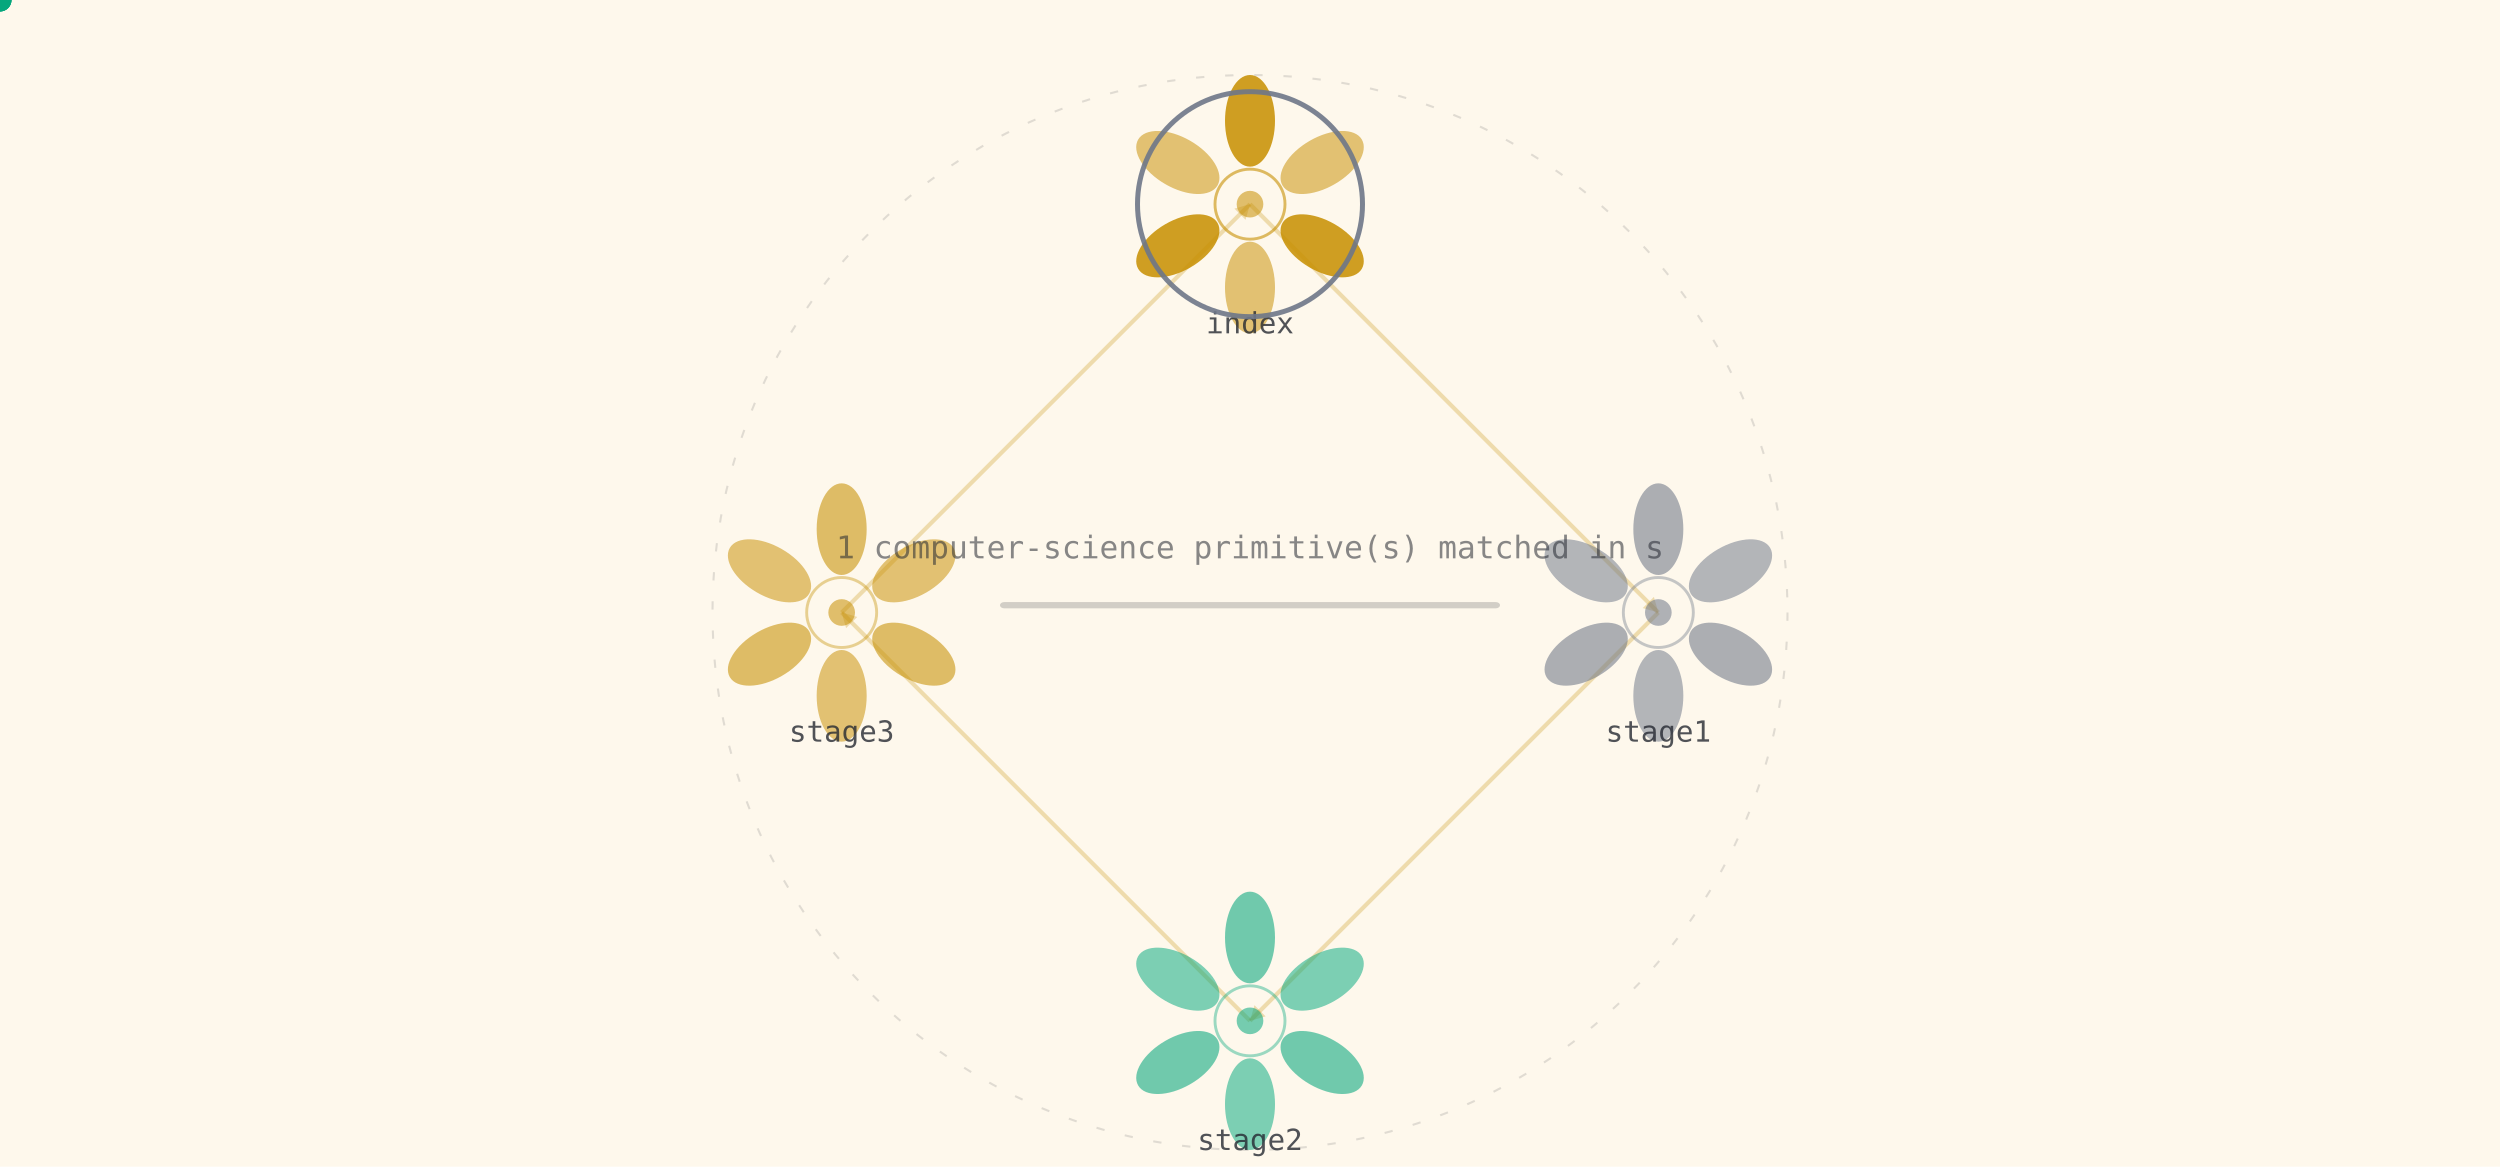
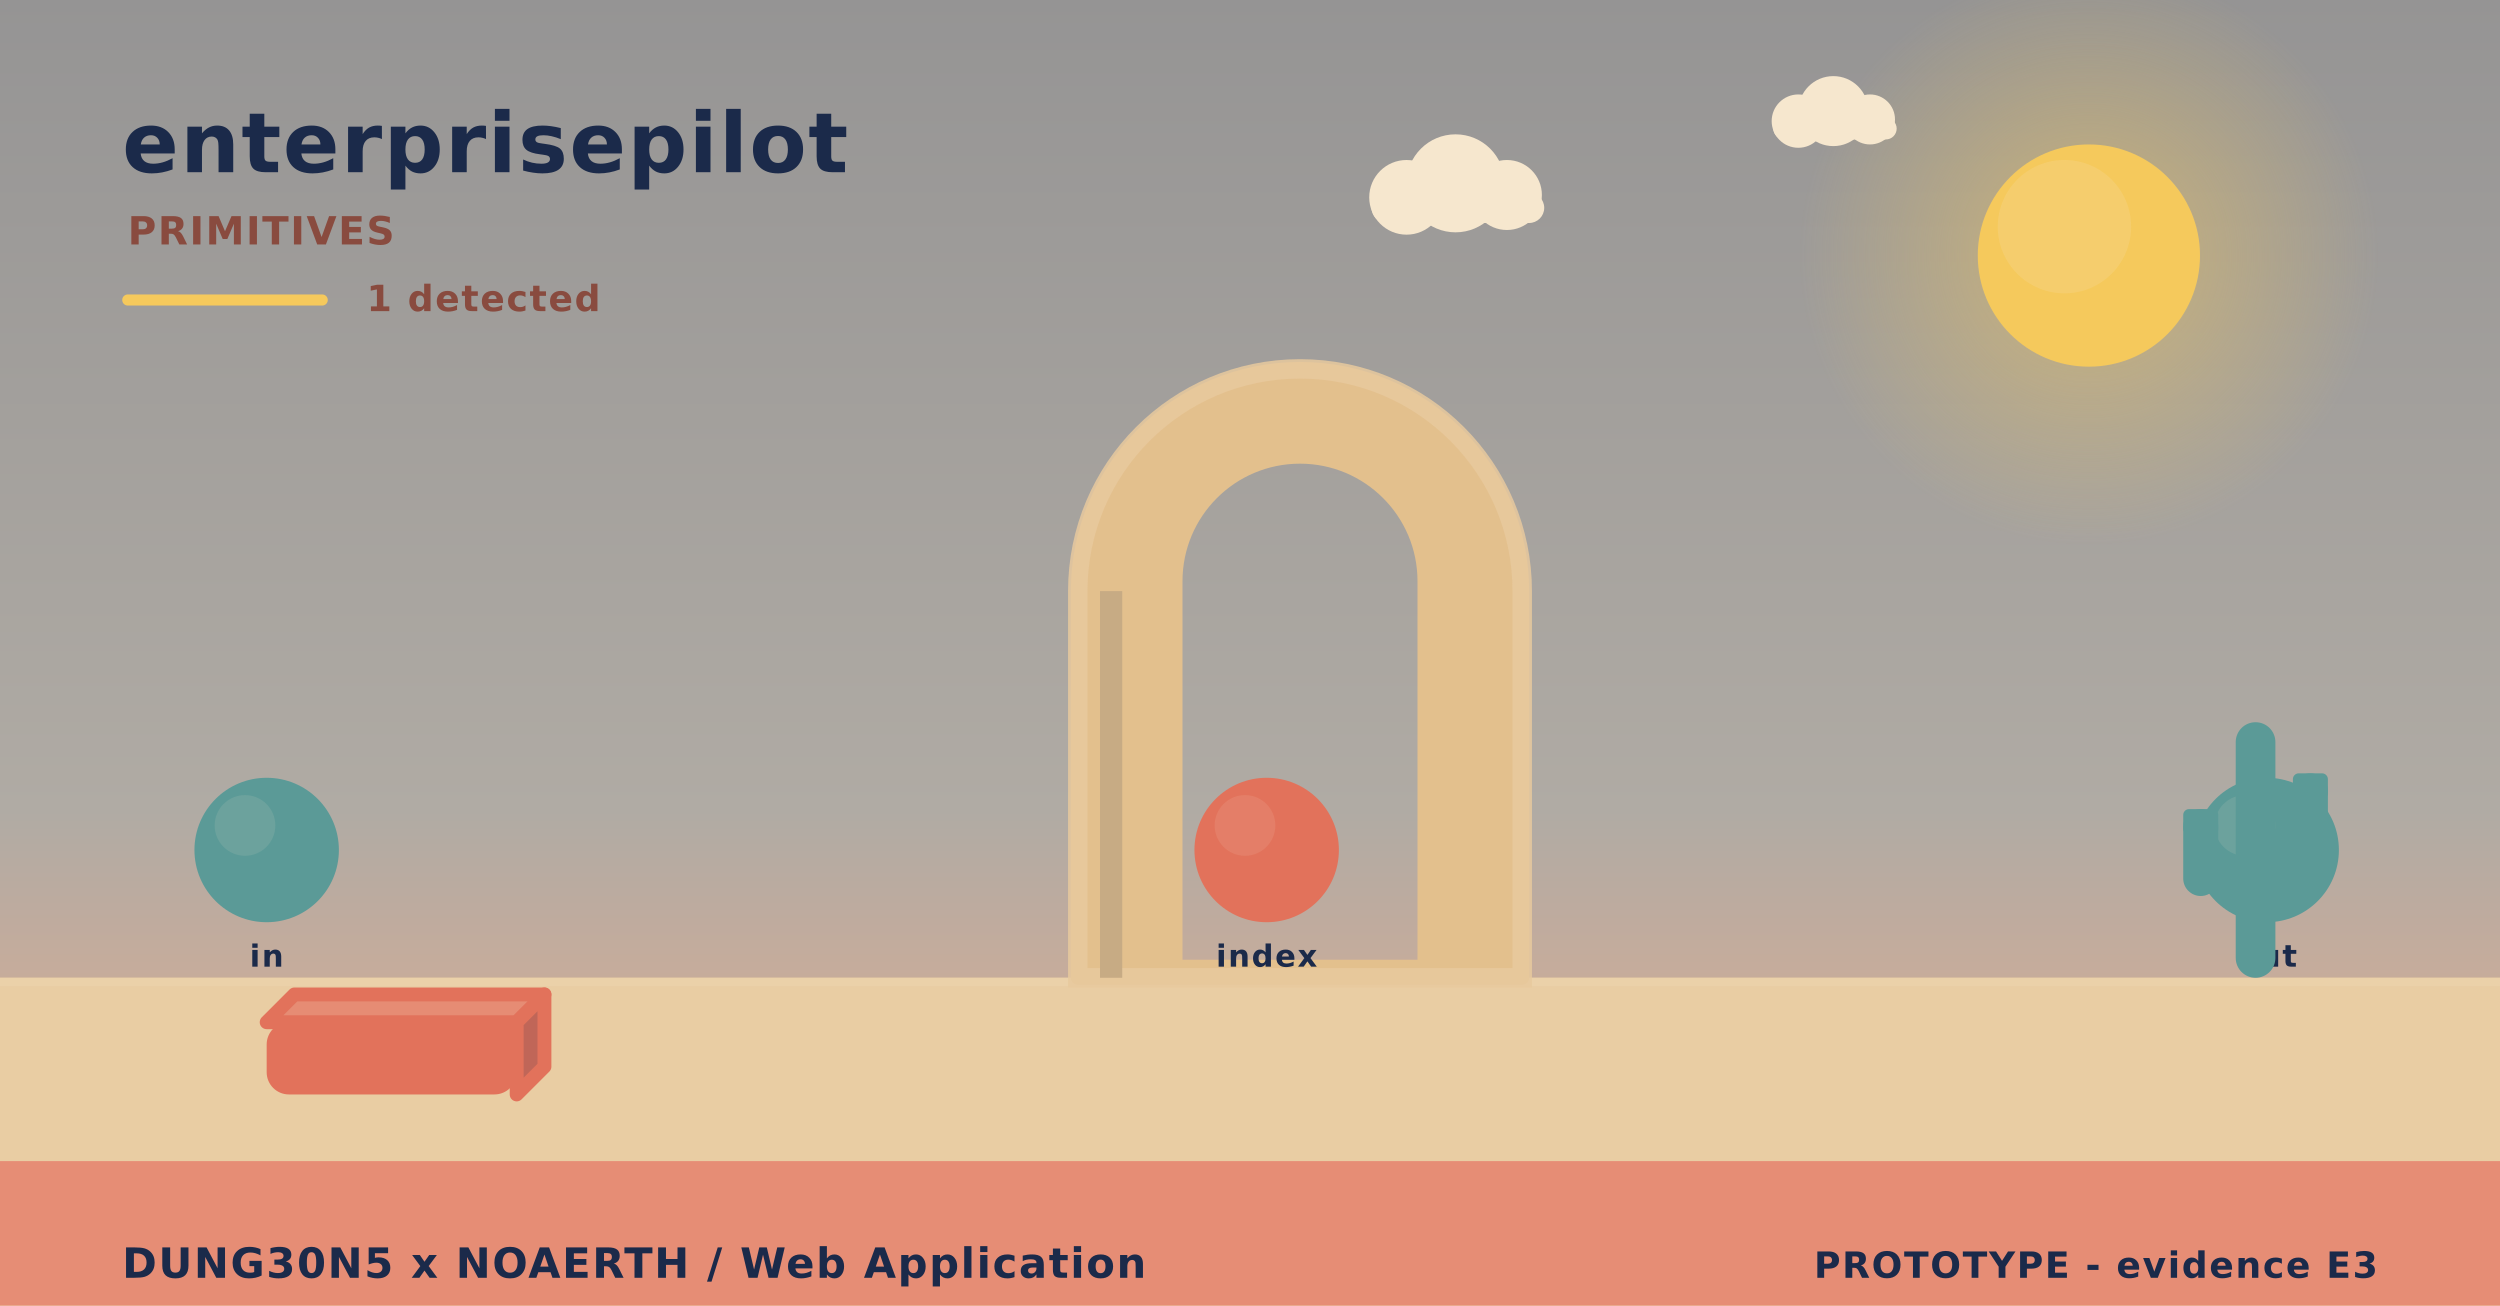
- <svg xmlns="http://www.w3.org/2000/svg" viewBox="0 0 1200 560" width="1200" height="560" role="img" aria-label="enterprisepilot state machine">
-   <rect width="1200" height="560" fill="#fef8ec" />
-   <defs>
-     <linearGradient id="gs" x1="0" y1="0" x2="1" y2="1">
-       <stop offset="0%" stop-color="#c78f02" />
-       <stop offset="100%" stop-color="#6e7788" />
-     </linearGradient>
-   </defs>
-   <circle cx="600.00" cy="294.00" r="258.00" fill="none" stroke="rgba(37,40,49,0.140)" stroke-width="1.00" opacity="1.00" stroke-dasharray="4 10" />
-   <line x1="600.00" y1="98.00" x2="796.00" y2="294.00" stroke="rgba(199,143,2,0.500)" stroke-width="2.00" opacity="0.55" />
-   <polygon points="796.00,294.00 793.88,286.50 788.50,291.88" fill="rgba(199,143,2,0.500)" opacity="0.55" />
-   <g opacity="0.9">
-     <circle cx="0.00" cy="0.00" r="5.50" fill="#05a77d" opacity="1.00" />
-     <animateTransform attributeName="transform" type="translate" values="600.00,98.00 796.00,294.00" dur="5.05s" begin="0.0s" repeatCount="indefinite" />
-     <animateTransform attributeName="transform" type="translate" values="796.00,294.00 600.00,98.00" dur="5.05s" begin="2.525s" repeatCount="indefinite" />
+ <svg xmlns="http://www.w3.org/2000/svg" width="900" height="470" viewBox="0 0 900 470" role="img" aria-label="enterprisepilot - how it behaves">
+   <linearGradient id="skys" x1="0" y1="0" x2="0" y2="1">
+     <stop offset="0" stop-color="#959494" />
+     <stop offset="0.62" stop-color="#b0aba4" />
+     <stop offset="1" stop-color="#f3ad8a" />
+   </linearGradient>
+   <rect width="900" height="470" fill="url(#skys)" />
+   <radialGradient id="suns">
+     <stop offset="0.35" stop-color="#f5c95c" stop-opacity="0.34" />
+     <stop offset="1" stop-color="#f5c95c" stop-opacity="0" />
+   </radialGradient>
+   <circle cx="752" cy="92" r="104" fill="url(#suns)" />
+   <circle cx="752" cy="92" r="40" fill="#f5c95c" />
+   <circle cx="743.2" cy="81.6" r="24" fill="#f5d27e" opacity="0.5" />
+   <g>
+     <circle cx="524" cy="66" r="17.64" fill="#f6e7ce" />
+     <circle cx="506.36" cy="71.04" r="13.44" fill="#f6e7ce" />
+     <circle cx="542.48" cy="70.2" r="12.6" fill="#f6e7ce" />
+     <rect x="493.76" y="69.36" width="62.16" height="10.92" rx="5.46" fill="#f6e7ce" />
+     <animateTransform attributeName="transform" type="translate" values="0 0;24 0;0 0" dur="36s" begin="0s" repeatCount="indefinite" />
  </g>
-   <line x1="796.00" y1="294.00" x2="600.00" y2="490.00" stroke="rgba(199,143,2,0.500)" stroke-width="2.00" opacity="0.55" />
-   <polygon points="600.00,490.00 607.50,487.88 602.12,482.50" fill="rgba(199,143,2,0.500)" opacity="0.55" />
-   <g opacity="0.9">
-     <circle cx="0.00" cy="0.00" r="5.50" fill="#05a77d" opacity="1.00" />
-     <animateTransform attributeName="transform" type="translate" values="796.00,294.00 600.00,490.00" dur="5.05s" begin="1.262s" repeatCount="indefinite" />
-     <animateTransform attributeName="transform" type="translate" values="600.00,490.00 796.00,294.00" dur="5.05s" begin="3.787s" repeatCount="indefinite" />
+   <g>
+     <circle cx="660" cy="40" r="12.6" fill="#f6e7ce" />
+     <circle cx="647.4" cy="43.6" r="9.6" fill="#f6e7ce" />
+     <circle cx="673.2" cy="43" r="9" fill="#f6e7ce" />
+     <rect x="638.4" y="42.4" width="44.4" height="7.8" rx="3.9" fill="#f6e7ce" />
+     <animateTransform attributeName="transform" type="translate" values="0 0;-18 0;0 0" dur="46s" begin="3s" repeatCount="indefinite" />
  </g>
-   <line x1="600.00" y1="490.00" x2="404.00" y2="294.00" stroke="rgba(199,143,2,0.500)" stroke-width="2.00" opacity="0.55" />
-   <polygon points="404.00,294.00 406.12,301.50 411.50,296.12" fill="rgba(199,143,2,0.500)" opacity="0.55" />
-   <g opacity="0.9">
-     <circle cx="0.00" cy="0.00" r="5.50" fill="#05a77d" opacity="1.00" />
-     <animateTransform attributeName="transform" type="translate" values="600.00,490.00 404.00,294.00" dur="5.05s" begin="2.525s" repeatCount="indefinite" />
-     <animateTransform attributeName="transform" type="translate" values="404.00,294.00 600.00,490.00" dur="5.05s" begin="5.05s" repeatCount="indefinite" />
+   <rect x="0" y="352" width="900" height="118" fill="#e9cda3" />
+   <rect x="0" y="352" width="900" height="3" fill="#ebd1a9" />
+   <text x="44" y="62" font-family="Verdana,DejaVu Sans,sans-serif" font-size="30" font-weight="700" letter-spacing="0.6" fill="#1b2a4a" text-anchor="start">enterprisepilot</text>
+   <text x="46" y="88" font-family="Verdana,DejaVu Sans,sans-serif" font-size="14" font-weight="700" letter-spacing="0.6" fill="#894b3f" text-anchor="start">PRIMITIVES</text>
+   <rect x="44" y="106" width="74" height="4" rx="2" fill="#f5c95c" />
+   <text x="132" y="112" font-family="Verdana,DejaVu Sans,sans-serif" font-size="13" font-weight="700" letter-spacing="0.6" fill="#894b3f" text-anchor="start">1 detected</text>
+   <path d="M388,352 L388,212.8 A80,80 0 0 1 548,212.8 L548,352 Z M423.2,348 L423.2,209.22 A44.8,44.8 0 0 1 512.8,209.22 L512.8,348 Z" fill="#e3c08d" fill-rule="evenodd" stroke="#e3c08d" stroke-width="5" stroke-linejoin="round" />
+   <path d="M388,352 L388,212.8 A80,80 0 0 1 548,212.8 L548,352 Z" fill="none" stroke="#e8c99d" stroke-width="7" stroke-linecap="round" opacity="0.85" />
+   <rect x="396" y="212.8" width="8" height="139.2" fill="#c7ab84" />
+   <circle cx="96" cy="306" r="26" fill="#5b9a97" />
+   <circle cx="88.2" cy="297.16" r="10.92" fill="#7aa9a2" opacity="0.55" />
+   <text x="96" y="348" font-family="Verdana,DejaVu Sans,sans-serif" font-size="11" font-weight="700" letter-spacing="0.6" fill="#1b2a4a" text-anchor="middle">in</text>
+   <g>
+     <circle cx="456" cy="306" r="26" fill="#e2725b" />
+     <circle cx="448.2" cy="297.16" r="10.92" fill="#e68972" opacity="0.55" />
+     <animate attributeName="opacity" values="0.8;1;0.8" dur="4.6s" begin="0s" repeatCount="indefinite" />
  </g>
-   <line x1="404.00" y1="294.00" x2="600.00" y2="98.00" stroke="rgba(199,143,2,0.500)" stroke-width="2.00" opacity="0.55" />
-   <polygon points="600.00,98.00 592.50,100.12 597.88,105.50" fill="rgba(199,143,2,0.500)" opacity="0.55" />
-   <g opacity="0.9">
-     <circle cx="0.00" cy="0.00" r="5.50" fill="#05a77d" opacity="1.00" />
-     <animateTransform attributeName="transform" type="translate" values="404.00,294.00 600.00,98.00" dur="5.05s" begin="3.787s" repeatCount="indefinite" />
-     <animateTransform attributeName="transform" type="translate" values="600.00,98.00 404.00,294.00" dur="5.05s" begin="6.312s" repeatCount="indefinite" />
-   </g>
-   <ellipse cx="600.00" cy="58.00" rx="12.00" ry="22.00" fill="rgba(199,143,2,0.900)" opacity="0.95" transform="rotate(0.0 600.00 58.00)" />
-   <ellipse cx="634.64" cy="78.00" rx="12.00" ry="22.00" fill="rgba(199,143,2,0.550)" opacity="0.95" transform="rotate(60.0 634.64 78.00)" />
-   <ellipse cx="634.64" cy="118.00" rx="12.00" ry="22.00" fill="rgba(199,143,2,0.900)" opacity="0.95" transform="rotate(120.0 634.64 118.00)" />
-   <ellipse cx="600.00" cy="138.00" rx="12.00" ry="22.00" fill="rgba(199,143,2,0.550)" opacity="0.95" transform="rotate(180.0 600.00 138.00)" />
-   <ellipse cx="565.36" cy="118.00" rx="12.00" ry="22.00" fill="rgba(199,143,2,0.900)" opacity="0.95" transform="rotate(240.0 565.36 118.00)" />
-   <ellipse cx="565.36" cy="78.00" rx="12.00" ry="22.00" fill="rgba(199,143,2,0.550)" opacity="0.95" transform="rotate(300.0 565.36 78.00)" />
-   <circle cx="600.00" cy="98.00" r="16.80" fill="none" stroke="rgba(199,143,2,0.900)" stroke-width="1.40" opacity="0.66" />
-   <circle cx="600.00" cy="98.00" r="6.40" fill="rgba(199,143,2,0.550)" opacity="1.00" />
-   <text x="600" y="160" font-family="ui-monospace,Menlo,monospace" font-size="14" fill="rgba(37,40,49,0.800)" text-anchor="middle">index</text>
-   <g>
-     <circle cx="600.00" cy="98.00" r="54.00" fill="none" stroke="#6e7788" stroke-width="2.40" opacity="0.90" />
-     <animate attributeName="opacity" values="0.25;1.0;0.25" dur="10.1s" begin="0.0s" repeatCount="indefinite" />
-   </g>
-   <ellipse cx="796.00" cy="254.00" rx="12.00" ry="22.00" fill="rgba(110,119,136,0.600)" opacity="0.95" transform="rotate(0.0 796.00 254.00)" />
-   <ellipse cx="830.64" cy="274.00" rx="12.00" ry="22.00" fill="rgba(110,119,136,0.550)" opacity="0.95" transform="rotate(60.0 830.64 274.00)" />
-   <ellipse cx="830.64" cy="314.00" rx="12.00" ry="22.00" fill="rgba(110,119,136,0.600)" opacity="0.95" transform="rotate(120.0 830.64 314.00)" />
-   <ellipse cx="796.00" cy="334.00" rx="12.00" ry="22.00" fill="rgba(110,119,136,0.550)" opacity="0.95" transform="rotate(180.0 796.00 334.00)" />
-   <ellipse cx="761.36" cy="314.00" rx="12.00" ry="22.00" fill="rgba(110,119,136,0.600)" opacity="0.95" transform="rotate(240.0 761.36 314.00)" />
-   <ellipse cx="761.36" cy="274.00" rx="12.00" ry="22.00" fill="rgba(110,119,136,0.550)" opacity="0.95" transform="rotate(300.0 761.36 274.00)" />
-   <circle cx="796.00" cy="294.00" r="16.80" fill="none" stroke="rgba(110,119,136,0.600)" stroke-width="1.40" opacity="0.66" />
-   <circle cx="796.00" cy="294.00" r="6.40" fill="rgba(110,119,136,0.550)" opacity="1.00" />
-   <text x="796" y="356" font-family="ui-monospace,Menlo,monospace" font-size="14" fill="rgba(37,40,49,0.800)" text-anchor="middle">stage1</text>
-   <ellipse cx="600.00" cy="450.00" rx="12.00" ry="22.00" fill="rgba(5,167,125,0.600)" opacity="0.95" transform="rotate(0.0 600.00 450.00)" />
-   <ellipse cx="634.64" cy="470.00" rx="12.00" ry="22.00" fill="rgba(5,167,125,0.550)" opacity="0.95" transform="rotate(60.0 634.64 470.00)" />
-   <ellipse cx="634.64" cy="510.00" rx="12.00" ry="22.00" fill="rgba(5,167,125,0.600)" opacity="0.95" transform="rotate(120.0 634.64 510.00)" />
-   <ellipse cx="600.00" cy="530.00" rx="12.00" ry="22.00" fill="rgba(5,167,125,0.550)" opacity="0.95" transform="rotate(180.0 600.00 530.00)" />
-   <ellipse cx="565.36" cy="510.00" rx="12.00" ry="22.00" fill="rgba(5,167,125,0.600)" opacity="0.95" transform="rotate(240.0 565.36 510.00)" />
-   <ellipse cx="565.36" cy="470.00" rx="12.00" ry="22.00" fill="rgba(5,167,125,0.550)" opacity="0.95" transform="rotate(300.0 565.36 470.00)" />
-   <circle cx="600.00" cy="490.00" r="16.80" fill="none" stroke="rgba(5,167,125,0.600)" stroke-width="1.40" opacity="0.66" />
-   <circle cx="600.00" cy="490.00" r="6.40" fill="rgba(5,167,125,0.550)" opacity="1.00" />
-   <text x="600" y="552" font-family="ui-monospace,Menlo,monospace" font-size="14" fill="rgba(37,40,49,0.800)" text-anchor="middle">stage2</text>
-   <ellipse cx="404.00" cy="254.00" rx="12.00" ry="22.00" fill="rgba(199,143,2,0.600)" opacity="0.95" transform="rotate(0.0 404.00 254.00)" />
-   <ellipse cx="438.64" cy="274.00" rx="12.00" ry="22.00" fill="rgba(199,143,2,0.550)" opacity="0.95" transform="rotate(60.0 438.64 274.00)" />
-   <ellipse cx="438.64" cy="314.00" rx="12.00" ry="22.00" fill="rgba(199,143,2,0.600)" opacity="0.95" transform="rotate(120.0 438.64 314.00)" />
-   <ellipse cx="404.00" cy="334.00" rx="12.00" ry="22.00" fill="rgba(199,143,2,0.550)" opacity="0.95" transform="rotate(180.0 404.00 334.00)" />
-   <ellipse cx="369.36" cy="314.00" rx="12.00" ry="22.00" fill="rgba(199,143,2,0.600)" opacity="0.95" transform="rotate(240.0 369.36 314.00)" />
-   <ellipse cx="369.36" cy="274.00" rx="12.00" ry="22.00" fill="rgba(199,143,2,0.550)" opacity="0.95" transform="rotate(300.0 369.36 274.00)" />
-   <circle cx="404.00" cy="294.00" r="16.80" fill="none" stroke="rgba(199,143,2,0.600)" stroke-width="1.40" opacity="0.66" />
-   <circle cx="404.00" cy="294.00" r="6.40" fill="rgba(199,143,2,0.550)" opacity="1.00" />
-   <text x="404" y="356" font-family="ui-monospace,Menlo,monospace" font-size="14" fill="rgba(37,40,49,0.800)" text-anchor="middle">stage3</text>
-   <rect x="480.00" y="289.00" width="240.00" height="3.00" rx="2.00" fill="rgba(37,40,49,0.200)" opacity="1.00" />
-   <text x="600" y="268" font-family="ui-monospace,Menlo,monospace" font-size="15" fill="rgba(37,40,49,0.550)" text-anchor="middle">1 computer-science primitive(s) matched in s</text>
+   <text x="456" y="348" font-family="Verdana,DejaVu Sans,sans-serif" font-size="11" font-weight="700" letter-spacing="0.6" fill="#1b2a4a" text-anchor="middle">index</text>
+   <circle cx="816" cy="306" r="26" fill="#5b9a97" />
+   <circle cx="808.2" cy="297.16" r="10.92" fill="#7aa9a2" opacity="0.55" />
+   <text x="816" y="348" font-family="Verdana,DejaVu Sans,sans-serif" font-size="11" font-weight="700" letter-spacing="0.6" fill="#1b2a4a" text-anchor="middle">out</text>
+   <path d="M96,368 L186,368 L196,358 L106,358 Z" fill="#e68c74" stroke="#e2725b" stroke-width="5" stroke-linejoin="round" />
+   <path d="M186,368 L196,358 L196,384 L186,394 Z" fill="#c06658" stroke="#e2725b" stroke-width="5" stroke-linejoin="round" />
+   <rect x="96" y="368" width="90" height="26" rx="8" fill="#e2725b" />
+   <rect x="804.86" y="260" width="14.28" height="92" rx="7.14" fill="#5b9a97" />
+   <rect x="785.96" y="291.28" width="12.6" height="31.28" rx="6.3" fill="#5b9a97" />
+   <rect x="785.96" y="291.28" width="12.6" height="9.2" rx="2.1" fill="#5b9a97" />
+   <rect x="825.44" y="278.4" width="12.6" height="31.28" rx="6.3" fill="#5b9a97" />
+   <rect x="825.44" y="278.4" width="12.6" height="9.2" rx="2.1" fill="#5b9a97" />
+   <rect x="0" y="418" width="900" height="52" rx="0" fill="#e68972" opacity="0.94" />
+   <text x="44" y="460" font-family="Verdana,DejaVu Sans,sans-serif" font-size="15" font-weight="700" letter-spacing="0.6" fill="#1b2a4a" text-anchor="start">DUNG30N5 x NOAERTH  /  Web Application</text>
+   <text x="856" y="460" font-family="Verdana,DejaVu Sans,sans-serif" font-size="13" font-weight="700" letter-spacing="0.6" fill="#1b2a4a" text-anchor="end">PROTOTYPE  -  evidence E3</text>
</svg>
